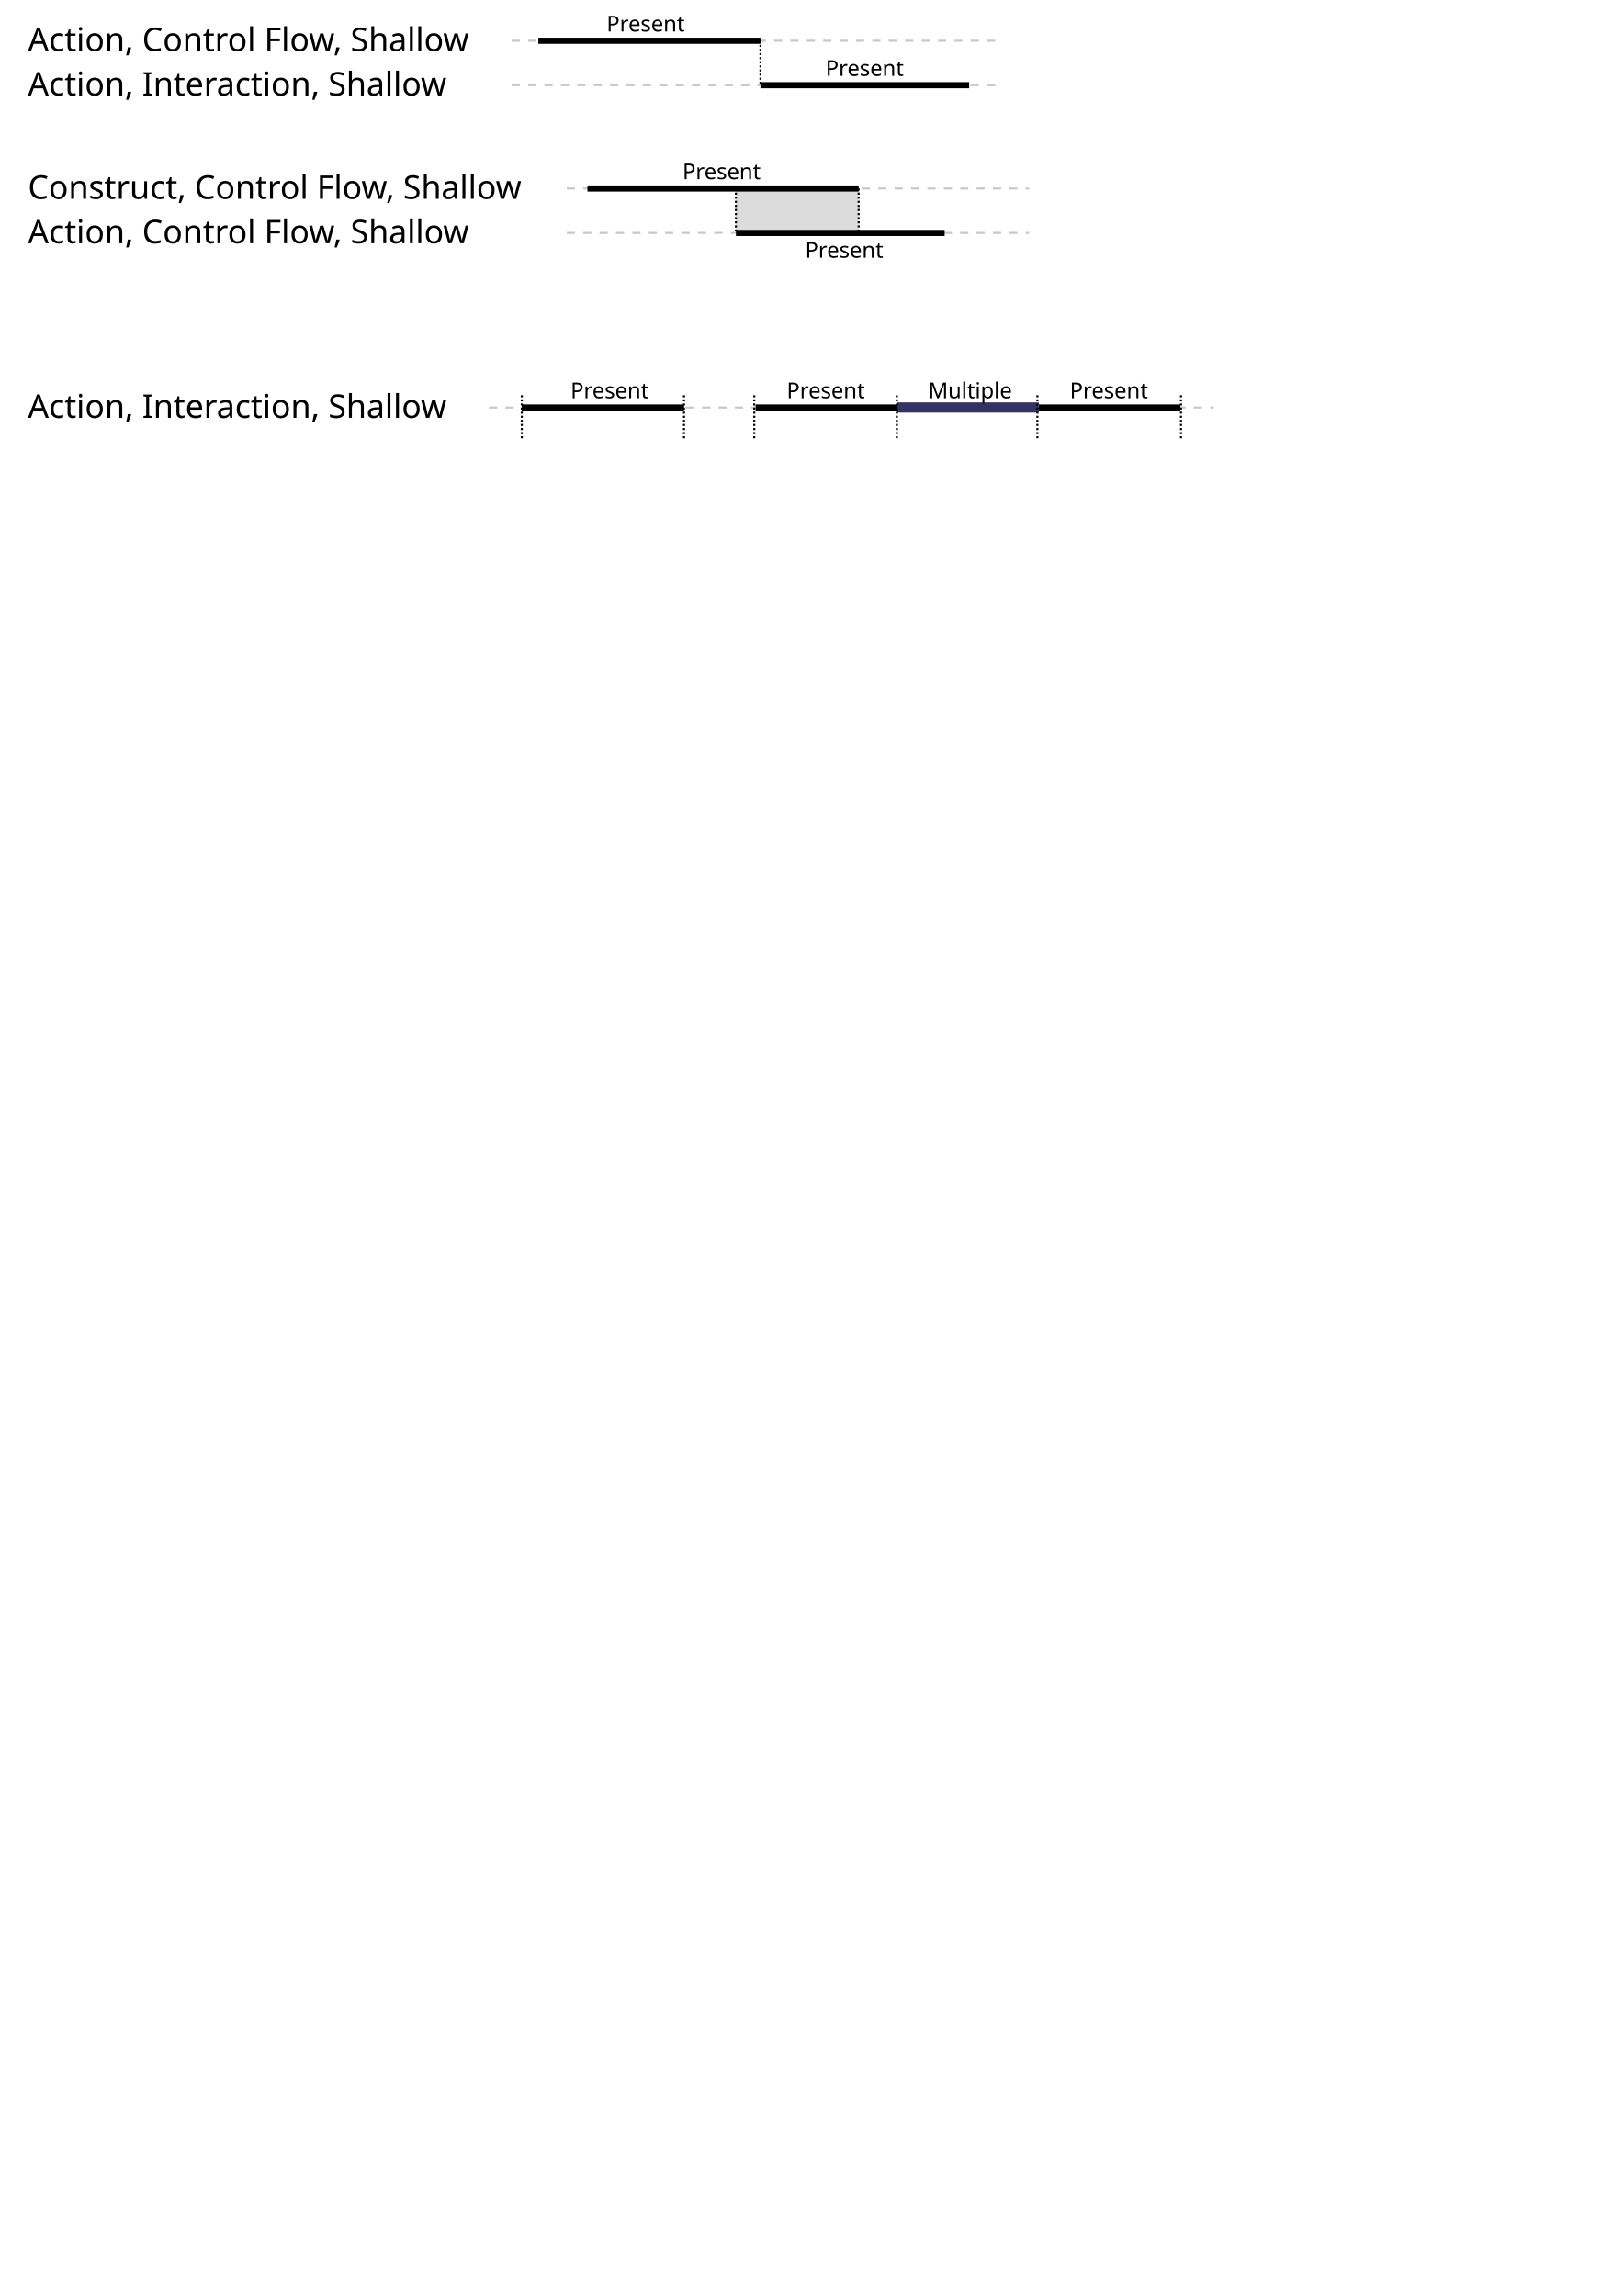
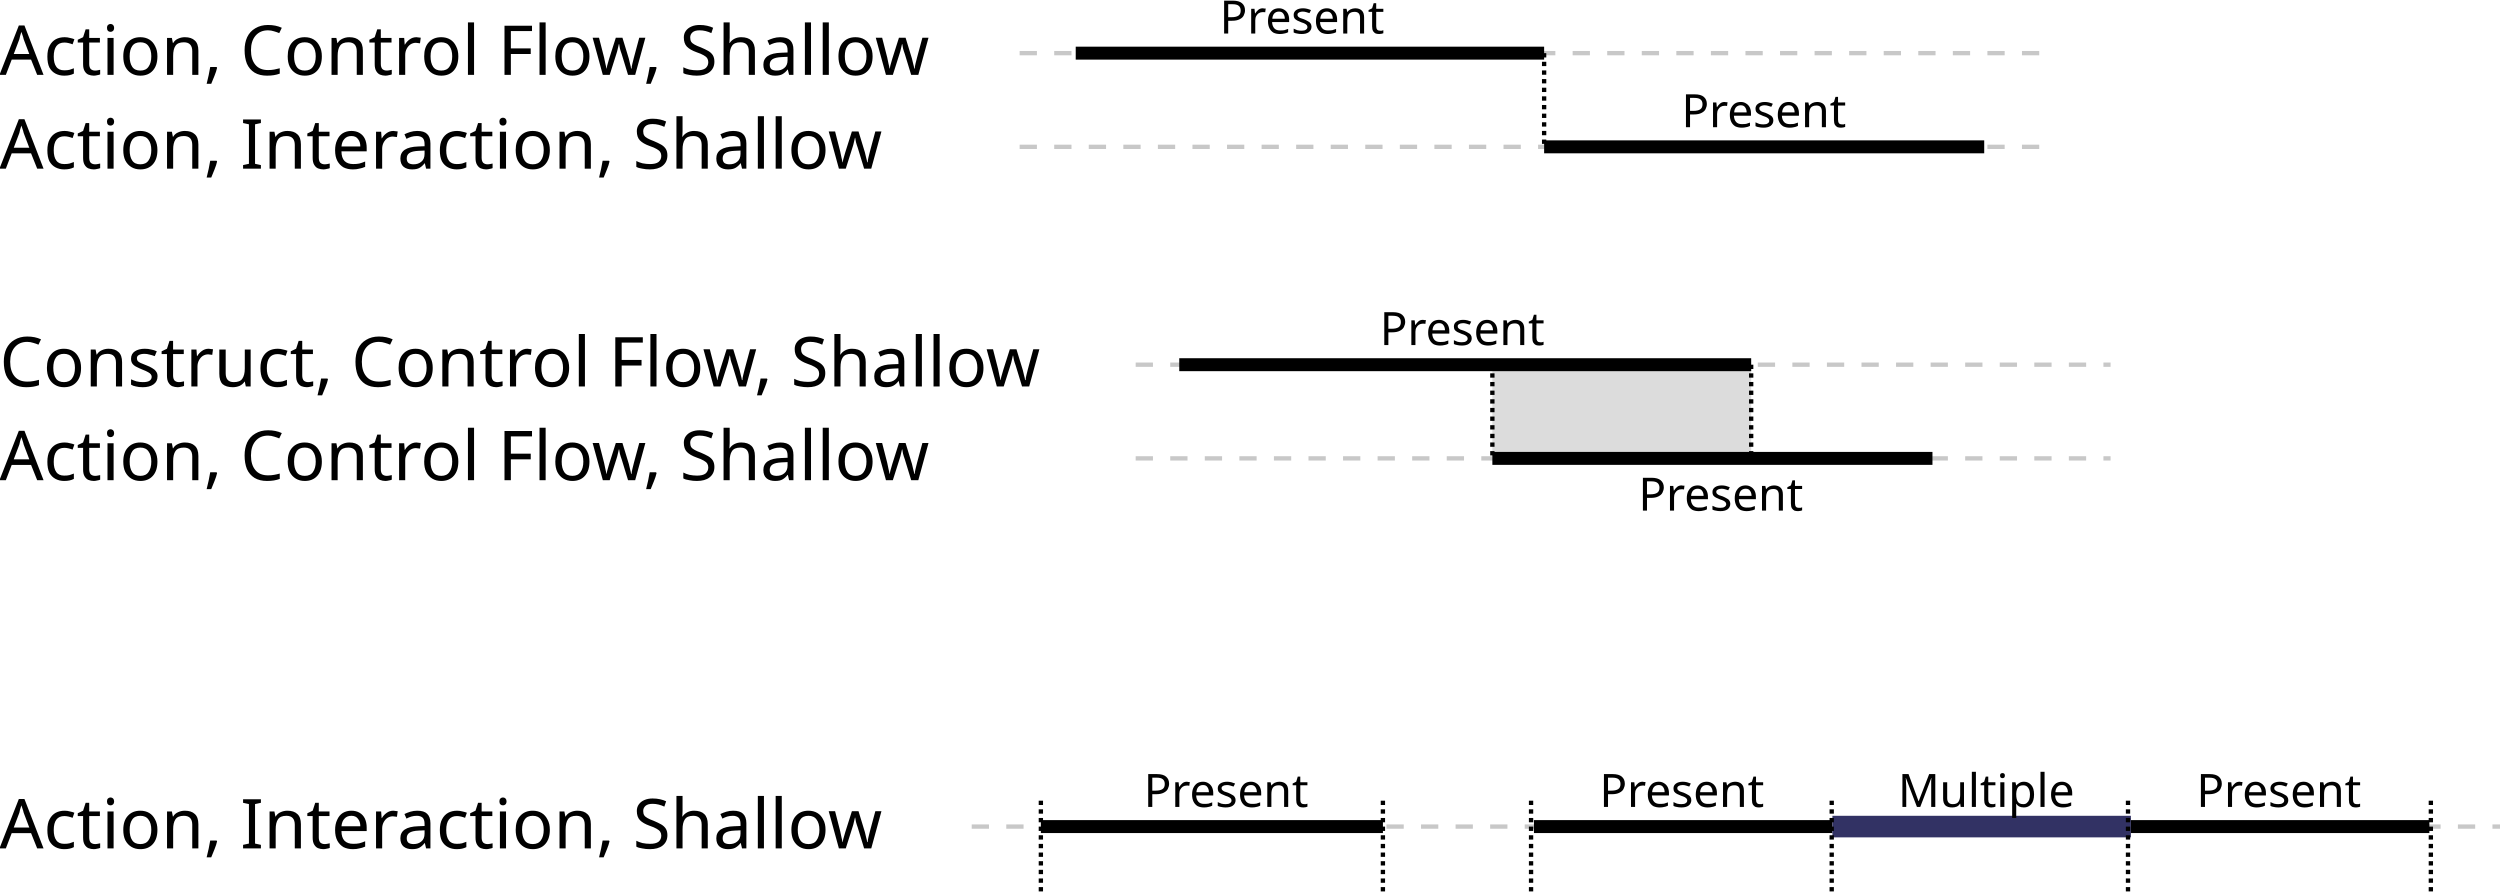
- <svg xmlns="http://www.w3.org/2000/svg" width="210mm" height="297mm" viewBox="0 0 210 297" version="1.1" id="svg7588">
+ <svg xmlns="http://www.w3.org/2000/svg" width="153.345mm" height="54.859mm" viewBox="0 0 153.345 54.859" version="1.1" id="svg7588">
  <defs id="defs7582" />
-   <g id="layer1">
+   <g id="layer1" transform="translate(-3.641211,-2.015186)">
    <g id="g8232">
-       <path id="path8350-7" d="m 66.184,5.275 62.606,0" style="fill:none;stroke:#c8c8c8;stroke-width:0.265;stroke-linecap:butt;stroke-linejoin:miter;stroke-miterlimit:4;stroke-dasharray:1.06, 1.06;stroke-dashoffset:0;stroke-opacity:1" />
+       <path id="path8350-7" d="M 66.184,5.275 H 128.789" style="fill:none;stroke:#c8c8c8;stroke-width:0.265;stroke-linecap:butt;stroke-linejoin:miter;stroke-miterlimit:4;stroke-dasharray:1.06, 1.06;stroke-dashoffset:0;stroke-opacity:1" />
      <path style="fill:none;stroke:#c8c8c8;stroke-width:0.265;stroke-linecap:butt;stroke-linejoin:miter;stroke-miterlimit:4;stroke-dasharray:1.06, 1.06;stroke-dashoffset:0;stroke-opacity:1" d="M 66.184,11.022 H 128.789" id="path8367" />
      <text id="text7592" y="6.612" x="3.608" style="font-style:normal;font-weight:normal;font-size:4.233px;line-height:1.25;font-family:sans-serif;letter-spacing:0px;word-spacing:0px;fill:#000000;fill-opacity:1;stroke:none;stroke-width:0.265" xml:space="preserve">
        <tspan id="tspan7618" style="stroke-width:0.265" y="6.612" x="3.608">Action, Control Flow, Shallow</tspan>
      </text>
      <text xml:space="preserve" style="font-style:normal;font-weight:normal;font-size:4.233px;line-height:1.25;font-family:sans-serif;letter-spacing:0px;word-spacing:0px;fill:#000000;fill-opacity:1;stroke:none;stroke-width:0.265" x="3.608" y="12.358" id="text7624">
        <tspan x="3.608" y="12.358" style="stroke-width:0.265" id="tspan7622">Action, Interaction, Shallow</tspan>
      </text>
      <path id="path8186" d="M 69.624,5.275 H 98.355" style="fill:none;stroke:#000000;stroke-width:0.794;stroke-linecap:butt;stroke-linejoin:miter;stroke-miterlimit:4;stroke-dasharray:none;stroke-opacity:1" />
-       <path id="path7630" d="M 98.355,5.275 V 11.022" style="fill:none;stroke:#000000;stroke-width:0.265;stroke-linecap:butt;stroke-linejoin:miter;stroke-miterlimit:4;stroke-dasharray:0.265,0.265;stroke-opacity:1;stroke-dashoffset:0" />
-       <path id="path8188" d="M 98.355,11.022 H 125.349" style="fill:none;stroke:#000000;stroke-width:0.794;stroke-linecap:butt;stroke-linejoin:miter;stroke-opacity:1;stroke-miterlimit:4;stroke-dasharray:none" />
+       <path id="path7630" d="M 98.355,5.275 V 11.022" style="fill:none;stroke:#000000;stroke-width:0.265;stroke-linecap:butt;stroke-linejoin:miter;stroke-miterlimit:4;stroke-dasharray:0.265, 0.265;stroke-dashoffset:0;stroke-opacity:1" />
+       <path id="path8188" d="M 98.355,11.022 H 125.349" style="fill:none;stroke:#000000;stroke-width:0.794;stroke-linecap:butt;stroke-linejoin:miter;stroke-miterlimit:4;stroke-dasharray:none;stroke-opacity:1" />
      <text id="text8211" y="4.073" x="78.444" style="font-style:normal;font-weight:normal;font-size:2.822px;line-height:1.25;font-family:sans-serif;letter-spacing:0px;word-spacing:0px;fill:#000000;fill-opacity:1;stroke:none;stroke-width:0.265" xml:space="preserve">
        <tspan id="tspan8213" style="stroke-width:0.265" y="4.073" x="78.444">Present</tspan>
      </text>
      <text xml:space="preserve" style="font-style:normal;font-weight:normal;font-size:2.822px;line-height:1.25;font-family:sans-serif;letter-spacing:0px;word-spacing:0px;fill:#000000;fill-opacity:1;stroke:none;stroke-width:0.265" x="106.774" y="9.819" id="text8219">
        <tspan x="106.774" y="9.819" style="stroke-width:0.265" id="tspan8217">Present</tspan>
      </text>
    </g>
    <g id="g8256" transform="translate(0,19.10977)">
      <path id="path8350" d="M 73.301,11.022 H 133.1" style="fill:none;stroke:#c8c8c8;stroke-width:0.265;stroke-linecap:butt;stroke-linejoin:miter;stroke-miterlimit:4;stroke-dasharray:1.06, 1.06;stroke-dashoffset:0;stroke-opacity:1" />
-       <path style="fill:none;stroke:#c8c8c8;stroke-width:0.265;stroke-linecap:butt;stroke-linejoin:miter;stroke-miterlimit:4;stroke-dasharray:1.06,1.06;stroke-dashoffset:0;stroke-opacity:1" d="m 73.301,5.275 59.799,0" id="path8348" />
+       <path style="fill:none;stroke:#c8c8c8;stroke-width:0.265;stroke-linecap:butt;stroke-linejoin:miter;stroke-miterlimit:4;stroke-dasharray:1.06, 1.06;stroke-dashoffset:0;stroke-opacity:1" d="M 73.301,5.275 H 133.1" id="path8348" />
      <rect style="fill:#dcdcdc;fill-opacity:1;stroke:none;stroke-width:0.794;stroke-miterlimit:4;stroke-dasharray:none;stroke-dashoffset:0;stroke-opacity:1" id="rect8262" width="15.875" height="5.746" x="95.18" y="5.275" />
      <text xml:space="preserve" style="font-style:normal;font-weight:normal;font-size:4.233px;line-height:1.25;font-family:sans-serif;letter-spacing:0px;word-spacing:0px;fill:#000000;fill-opacity:1;stroke:none;stroke-width:0.265" x="3.608" y="6.612" id="text8236">
        <tspan x="3.608" y="6.612" style="stroke-width:0.265" id="tspan8234">Construct, Control Flow, Shallow</tspan>
      </text>
      <text id="text8240" y="12.358" x="3.608" style="font-style:normal;font-weight:normal;font-size:4.233px;line-height:1.25;font-family:sans-serif;letter-spacing:0px;word-spacing:0px;fill:#000000;fill-opacity:1;stroke:none;stroke-width:0.265" xml:space="preserve">
        <tspan id="tspan8238" style="stroke-width:0.265" y="12.358" x="3.608">Action, Control Flow, Shallow</tspan>
      </text>
      <path style="fill:none;stroke:#000000;stroke-width:0.794;stroke-linecap:butt;stroke-linejoin:miter;stroke-miterlimit:4;stroke-dasharray:none;stroke-opacity:1" d="M 75.974,5.275 H 111.055" id="path8242" />
      <path style="fill:none;stroke:#000000;stroke-width:0.265;stroke-linecap:butt;stroke-linejoin:miter;stroke-miterlimit:4;stroke-dasharray:0.265, 0.265;stroke-dashoffset:0;stroke-opacity:1" d="M 111.055,5.275 V 11.022" id="path8244" />
      <path style="fill:none;stroke:#000000;stroke-width:0.794;stroke-linecap:butt;stroke-linejoin:miter;stroke-miterlimit:4;stroke-dasharray:none;stroke-opacity:1" d="m 95.18,11.022 h 26.994" id="path8246" />
      <text xml:space="preserve" style="font-style:normal;font-weight:normal;font-size:2.822px;line-height:1.25;font-family:sans-serif;letter-spacing:0px;word-spacing:0px;fill:#000000;fill-opacity:1;stroke:none;stroke-width:0.265" x="88.268" y="4.073" id="text8250">
        <tspan x="88.268" y="4.073" style="stroke-width:0.265" id="tspan8248">Present</tspan>
      </text>
      <text id="text8254" y="14.229" x="104.134" style="font-style:normal;font-weight:normal;font-size:2.822px;line-height:1.25;font-family:sans-serif;letter-spacing:0px;word-spacing:0px;fill:#000000;fill-opacity:1;stroke:none;stroke-width:0.265" xml:space="preserve">
        <tspan id="tspan8252" style="stroke-width:0.265" y="14.229" x="104.134">Present</tspan>
      </text>
      <path id="path8260" d="M 95.18,5.275 V 11.022" style="fill:none;stroke:#000000;stroke-width:0.265;stroke-linecap:butt;stroke-linejoin:miter;stroke-miterlimit:4;stroke-dasharray:0.265, 0.265;stroke-dashoffset:0;stroke-opacity:1" />
    </g>
    <g id="g8338">
-       <path id="path8350-9" d="m 63.244,52.716 93.742,0" style="fill:none;stroke:#c8c8c8;stroke-width:0.265;stroke-linecap:butt;stroke-linejoin:miter;stroke-miterlimit:4;stroke-dasharray:1.06, 1.06;stroke-dashoffset:0;stroke-opacity:1" />
+       <path id="path8350-9" d="m 63.244,52.716 h 93.742" style="fill:none;stroke:#c8c8c8;stroke-width:0.265;stroke-linecap:butt;stroke-linejoin:miter;stroke-miterlimit:4;stroke-dasharray:1.06, 1.06;stroke-dashoffset:0;stroke-opacity:1" />
      <text id="text8270" y="54.052" x="3.608" style="font-style:normal;font-weight:normal;font-size:4.233px;line-height:1.25;font-family:sans-serif;letter-spacing:0px;word-spacing:0px;fill:#000000;fill-opacity:1;stroke:none;stroke-width:0.265" xml:space="preserve">
        <tspan id="tspan8268" style="stroke-width:0.265" y="54.052" x="3.608">Action, Interaction, Shallow</tspan>
      </text>
      <path style="fill:none;stroke:#000000;stroke-width:0.794;stroke-linecap:butt;stroke-linejoin:miter;stroke-miterlimit:4;stroke-dasharray:none;stroke-opacity:1" d="m 67.486,52.716 h 20.981" id="path8276" />
      <text id="text8284" y="51.513" x="73.788" style="font-style:normal;font-weight:normal;font-size:2.822px;line-height:1.25;font-family:sans-serif;letter-spacing:0px;word-spacing:0px;fill:#000000;fill-opacity:1;stroke:none;stroke-width:0.265" xml:space="preserve">
        <tspan id="tspan8282" style="stroke-width:0.265" y="51.513" x="73.788">Present</tspan>
      </text>
      <path id="path8288" d="M 97.73,52.716 H 116.038" style="fill:none;stroke:#000000;stroke-width:0.794;stroke-linecap:butt;stroke-linejoin:miter;stroke-miterlimit:4;stroke-dasharray:none;stroke-opacity:1" />
      <text xml:space="preserve" style="font-style:normal;font-weight:normal;font-size:2.822px;line-height:1.25;font-family:sans-serif;letter-spacing:0px;word-spacing:0px;fill:#000000;fill-opacity:1;stroke:none;stroke-width:0.265" x="101.744" y="51.513" id="text8292">
        <tspan x="101.744" y="51.513" style="stroke-width:0.265" id="tspan8290">Present</tspan>
      </text>
      <path style="fill:none;stroke:#323264;stroke-width:1.323;stroke-linecap:butt;stroke-linejoin:miter;stroke-miterlimit:4;stroke-dasharray:none;stroke-opacity:1" d="m 116.038,52.716 h 18.308" id="path8294" />
      <text id="text8298" y="51.513" x="120.052" style="font-style:normal;font-weight:normal;font-size:2.822px;line-height:1.25;font-family:sans-serif;letter-spacing:0px;word-spacing:0px;fill:#000000;fill-opacity:1;stroke:none;stroke-width:0.265;stroke-opacity:1" xml:space="preserve">
        <tspan id="tspan8296" style="stroke:none;stroke-width:0.265;stroke-opacity:1" y="51.513" x="120.052">Multiple</tspan>
      </text>
      <path id="path8300" d="m 88.466,51.128 v 5.746" style="fill:none;stroke:#000000;stroke-width:0.265;stroke-linecap:butt;stroke-linejoin:miter;stroke-miterlimit:4;stroke-dasharray:0.265, 0.265;stroke-dashoffset:0;stroke-opacity:1" />
      <path style="fill:none;stroke:#000000;stroke-width:0.265;stroke-linecap:butt;stroke-linejoin:miter;stroke-miterlimit:4;stroke-dasharray:0.265, 0.265;stroke-dashoffset:0;stroke-opacity:1" d="m 97.553,51.128 v 5.746" id="path8303" />
      <path id="path8305" d="m 115.995,51.128 v 5.746" style="fill:none;stroke:#000000;stroke-width:0.265;stroke-linecap:butt;stroke-linejoin:miter;stroke-miterlimit:4;stroke-dasharray:0.265, 0.265;stroke-dashoffset:0;stroke-opacity:1" />
      <path style="fill:none;stroke:#000000;stroke-width:0.265;stroke-linecap:butt;stroke-linejoin:miter;stroke-miterlimit:4;stroke-dasharray:0.265, 0.265;stroke-dashoffset:0;stroke-opacity:1" d="m 134.169,51.128 v 5.746" id="path8307" />
      <path id="path8309" d="m 67.486,51.128 v 5.746" style="fill:none;stroke:#000000;stroke-width:0.265;stroke-linecap:butt;stroke-linejoin:miter;stroke-miterlimit:4;stroke-dasharray:0.265, 0.265;stroke-dashoffset:0;stroke-opacity:1" />
      <path style="fill:none;stroke:#000000;stroke-width:0.794;stroke-linecap:butt;stroke-linejoin:miter;stroke-miterlimit:4;stroke-dasharray:none;stroke-opacity:1" d="m 134.346,52.716 h 18.308" id="path8340" />
      <text id="text8344" y="51.513" x="138.36" style="font-style:normal;font-weight:normal;font-size:2.822px;line-height:1.25;font-family:sans-serif;letter-spacing:0px;word-spacing:0px;fill:#000000;fill-opacity:1;stroke:none;stroke-width:0.265" xml:space="preserve">
        <tspan id="tspan8342" style="stroke-width:0.265" y="51.513" x="138.36">Present</tspan>
      </text>
      <path id="path8346" d="m 152.745,51.128 v 5.746" style="fill:none;stroke:#000000;stroke-width:0.265;stroke-linecap:butt;stroke-linejoin:miter;stroke-miterlimit:4;stroke-dasharray:0.265, 0.265;stroke-dashoffset:0;stroke-opacity:1" />
    </g>
  </g>
</svg>
